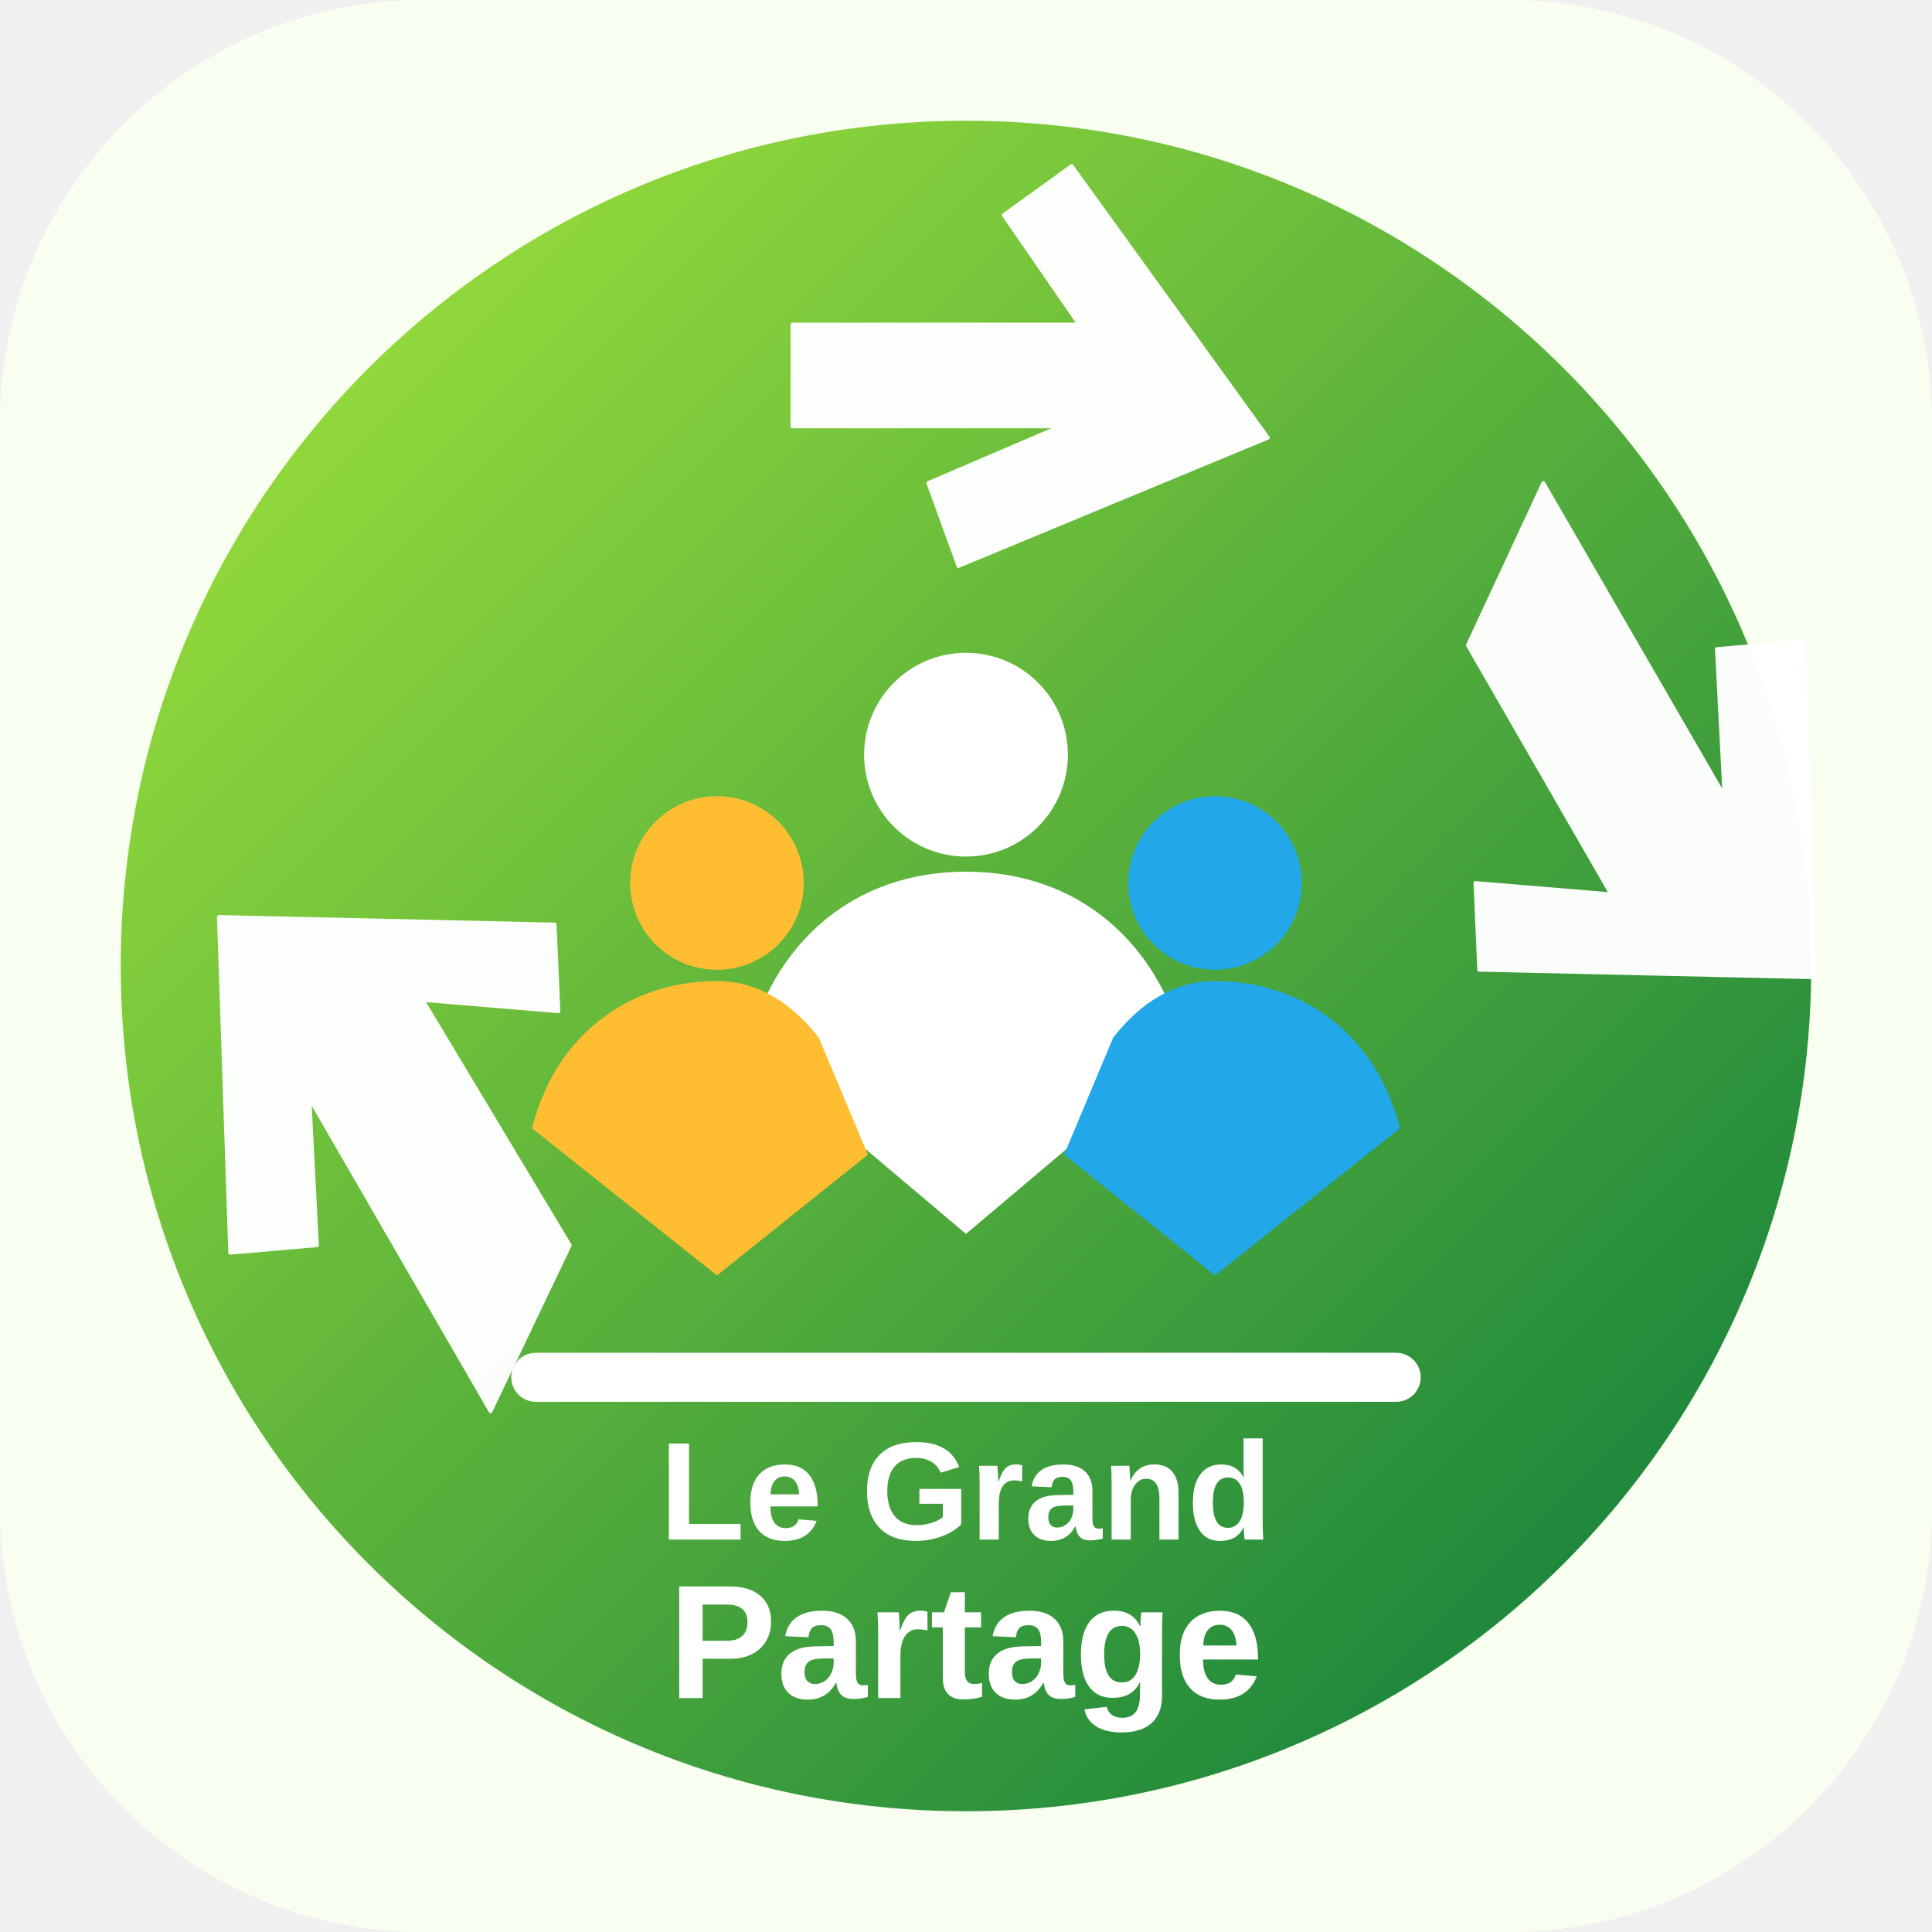
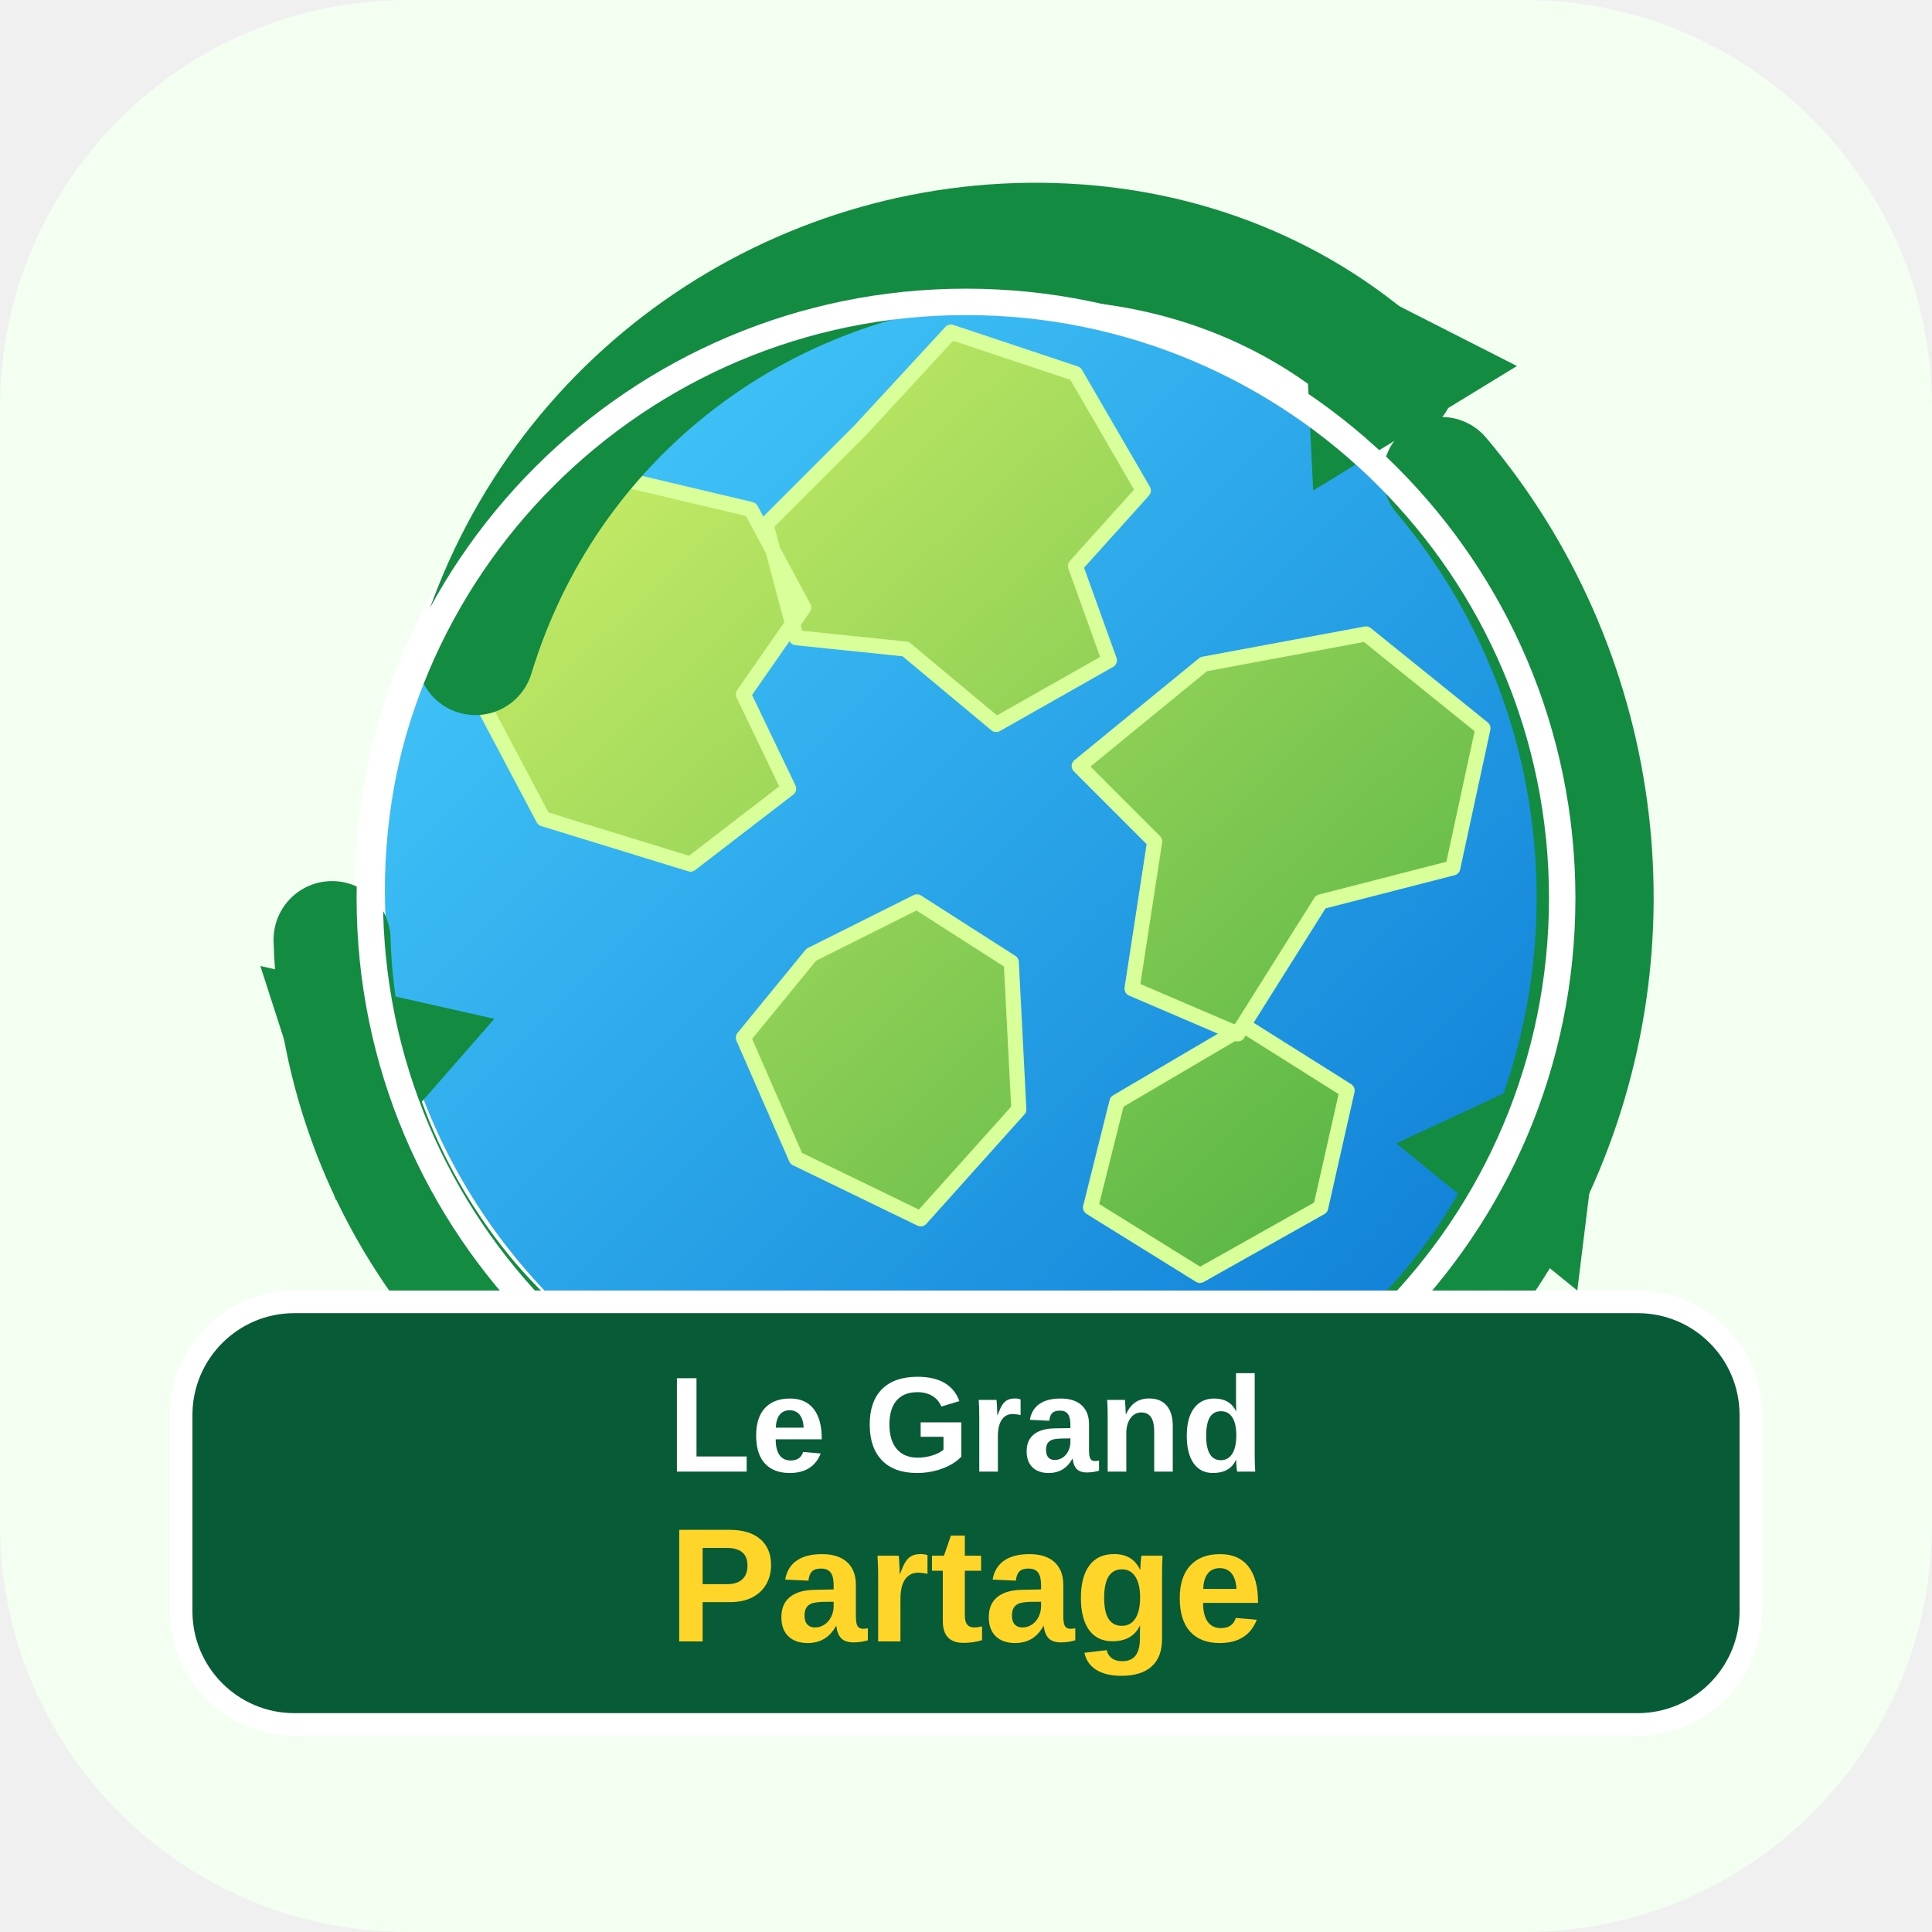
<svg xmlns="http://www.w3.org/2000/svg" viewBox="0 0 512 512">
  <defs>
-     <linearGradient id="g" x1="0" y1="0" x2="1" y2="1">
-       <stop stop-color="#a8e83b" />
-       <stop offset="1" stop-color="#08783c" />
+     <linearGradient id="bg" x1="0" y1="0" x2="1" y2="1">
+       <stop stop-color="#36c96b" />
+       <stop offset="1" stop-color="#075c37" />
+     </linearGradient>
+     <linearGradient id="sea" x1="0" y1="0" x2="1" y2="1">
+       <stop stop-color="#4bd2ff" />
+       <stop offset="1" stop-color="#0875d1" />
+     </linearGradient>
+     <linearGradient id="land" x1="0" y1="0" x2="1" y2="1">
+       <stop stop-color="#d6f36b" />
+       <stop offset="1" stop-color="#4baf42" />
    </linearGradient>
  </defs>
-   <rect width="512" height="512" rx="112" fill="#f8fff0" />
-   <circle cx="256" cy="256" r="224" fill="url(#g)" />
-   <g fill="#fff" stroke="#fff" stroke-linejoin="round" stroke-linecap="round">
-     <path d="M210 86h76l-20-29 18-13 52 72-82 34-8-22 35-15h-71z" opacity=".98" />
-     <path d="M389 171l38 66-36-3 1 23 89 2-3-89-23 2 2 39-48-83z" opacity=".98" />
-     <path d="M151 330l-39-65 36 3-1-23-89-2 3 89 23-2-2-39 48 83z" opacity=".98" />
+   <rect width="512" height="512" rx="108" fill="#f3fff1" />
+   <circle cx="256" cy="236" r="158" fill="url(#sea)" stroke="#fff" stroke-width="8" />
+   <path d="M161 126l38 9 14 26-16 23 12 25-26 20-39-12-18-34 12-37zM252 88l33 11 18 31-18 20 9 25-30 17-24-20-29-3-8-30 25-25zM319 176l43-8 31 25-8 37-35 9-22 35-28-12 6-39-20-20zM215 253l28-14 25 16 2 39-26 29-33-16-14-32zM296 292l34-20 27 17-7 31-32 18-29-18z" fill="url(#land)" stroke="#d9ff9a" stroke-width="4" stroke-linejoin="round" />
+   <g fill="none" stroke="#138c42" stroke-width="31" stroke-linecap="round" stroke-linejoin="round">
+     <path d="M126 174c21-69 85-112 153-110 35 1 67 14 91 37" />
+     <path d="M382 126c43 51 53 123 25 184-13 29-34 53-61 69" />
+     <path d="M313 389c-67 27-143 8-188-44-23-27-36-61-37-96" />
  </g>
-   <g transform="translate(0 5)">
-     <circle cx="256" cy="195" r="27" fill="#fff" />
-     <circle cx="190" cy="229" r="23" fill="#ffbd32" />
-     <circle cx="322" cy="229" r="23" fill="#22a7e8" />
-     <path d="M256 226c-30 0-51 19-58 47l58 49 58-49c-7-28-28-47-58-47z" fill="#fff" />
-     <path d="M190 255c-24 0-43 15-49 39l49 39 40-32-13-31c-7-9-16-15-27-15z" fill="#ffbd32" />
-     <path d="M322 255c24 0 43 15 49 39l-49 39-40-32 13-31c7-9 16-15 27-15z" fill="#22a7e8" />
+   <g fill="#138c42">
+     <path d="M345 68l57 29-54 33z" />
+     <path d="M426 277l-8 65-48-39z" />
+     <path d="M89 318l-20-62 62 14z" />
  </g>
-   <path d="M142 365h228" stroke="#fff" stroke-width="13" stroke-linecap="round" />
-   <text x="256" y="408" text-anchor="middle" font-family="Arial,sans-serif" font-size="37" font-weight="700" fill="#fff">Le Grand</text>
-   <text x="256" y="450" text-anchor="middle" font-family="Arial,sans-serif" font-size="43" font-weight="800" fill="#fff">Partage</text>
+   <circle cx="256" cy="238" r="158" fill="none" stroke="#fff" stroke-width="7" />
+   <rect x="48" y="345" width="416" height="112" rx="30" fill="#075c37" stroke="#fff" stroke-width="6" />
+   <text x="256" y="390" text-anchor="middle" font-family="Arial,sans-serif" font-size="36" font-weight="700" fill="#fff">Le Grand</text>
+   <text x="256" y="435" text-anchor="middle" font-family="Arial,sans-serif" font-size="43" font-weight="800" fill="#ffd52a">Partage</text>
</svg>
